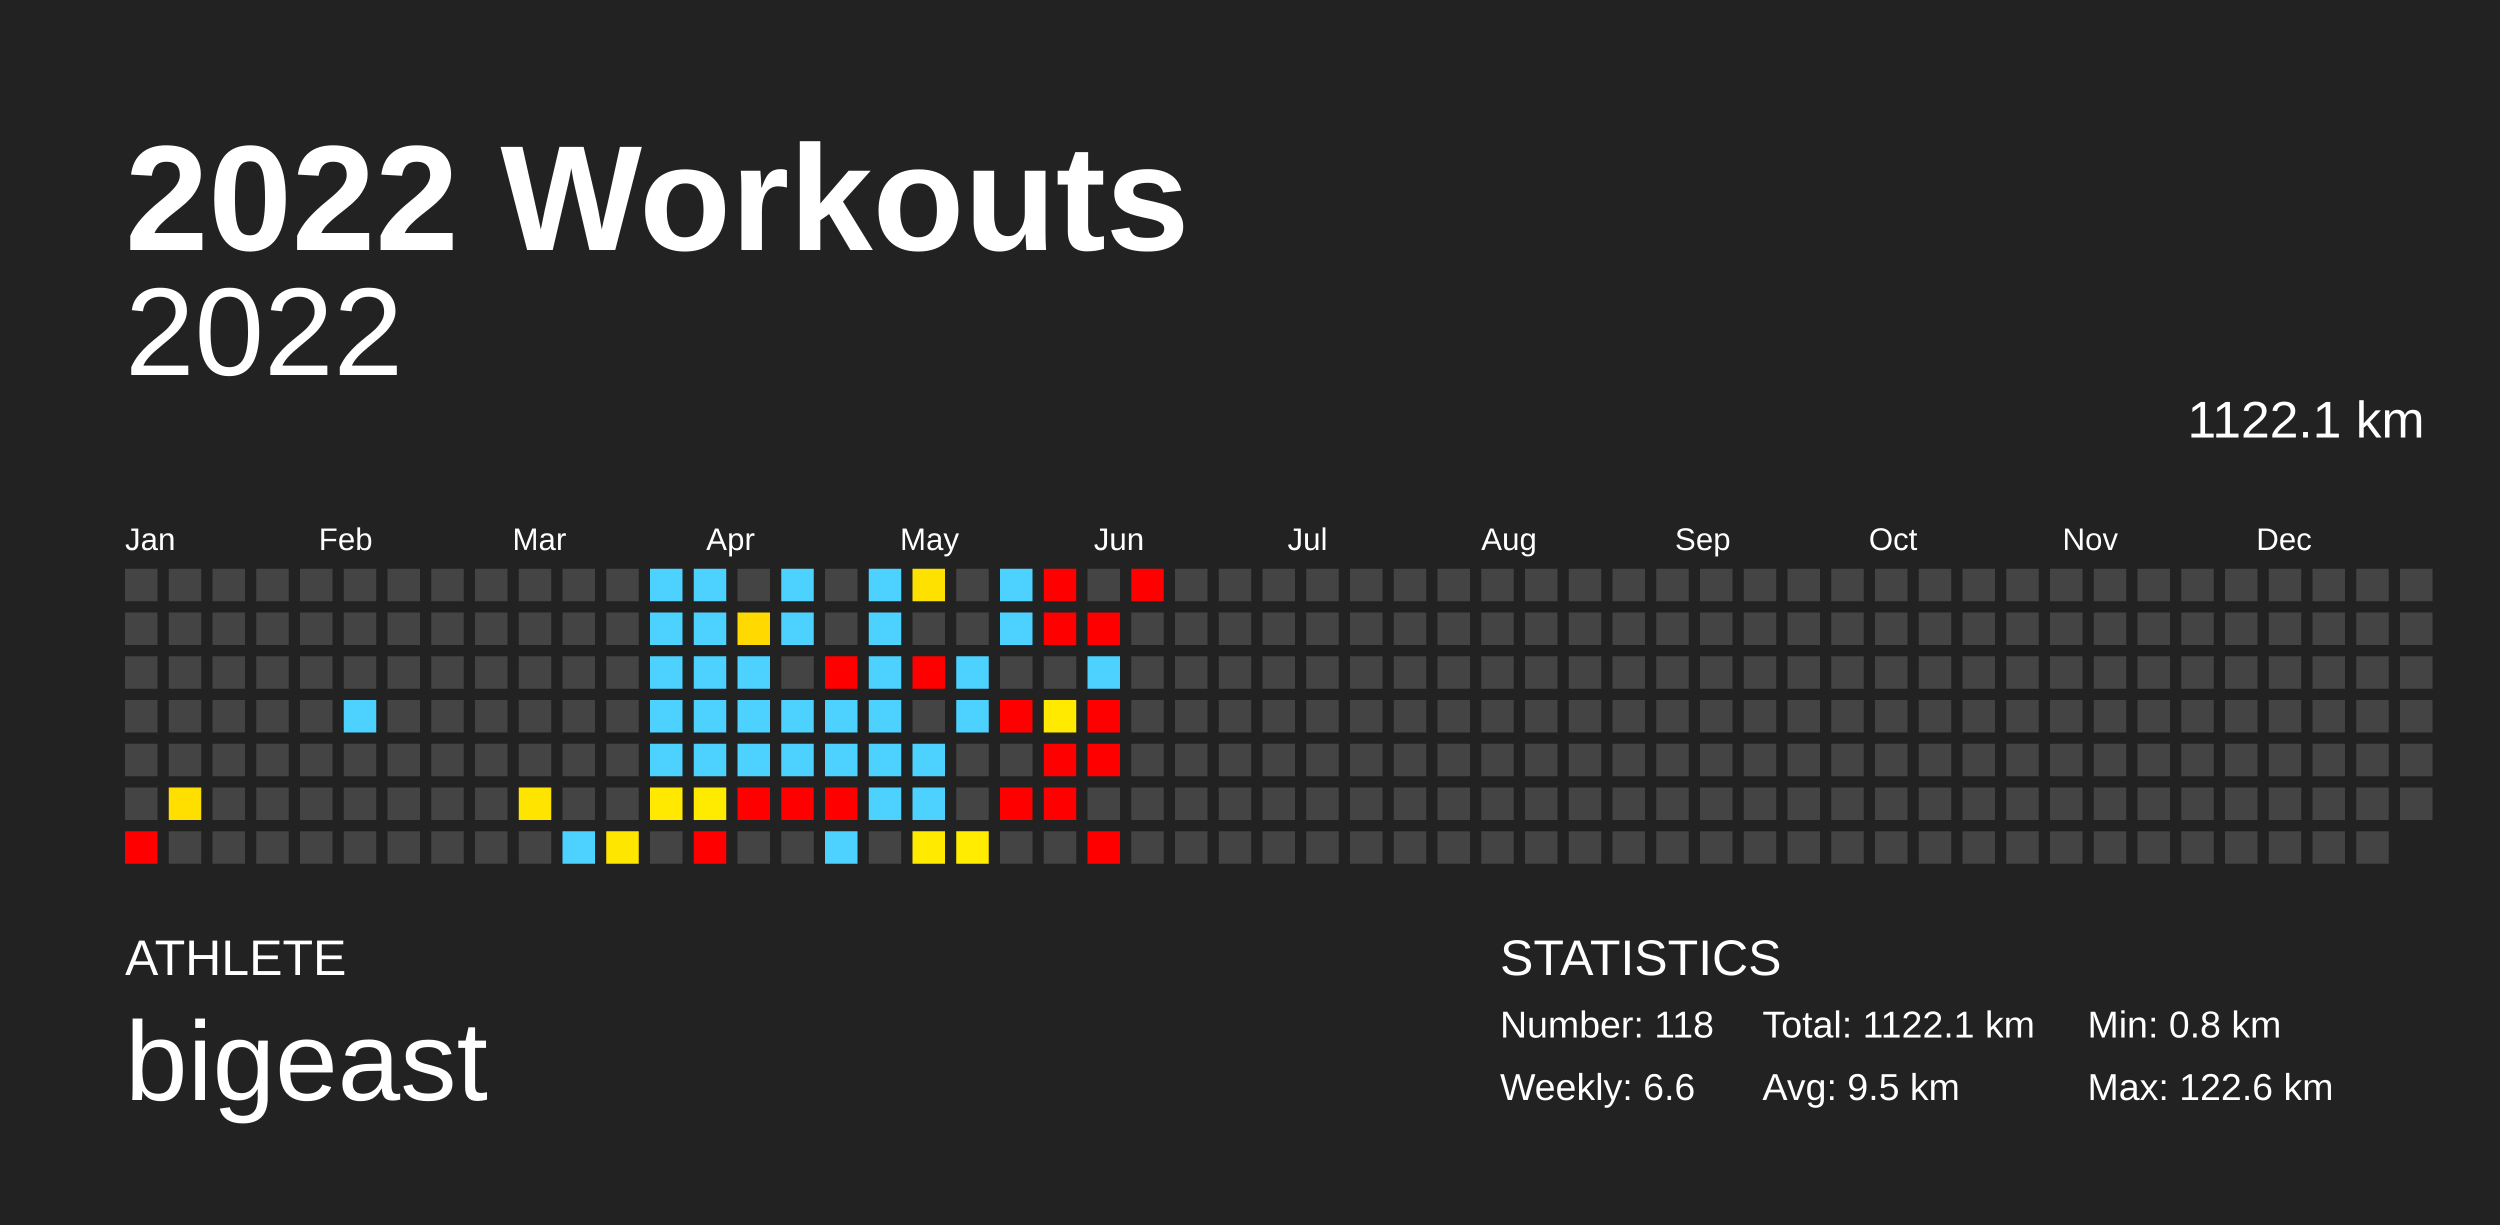
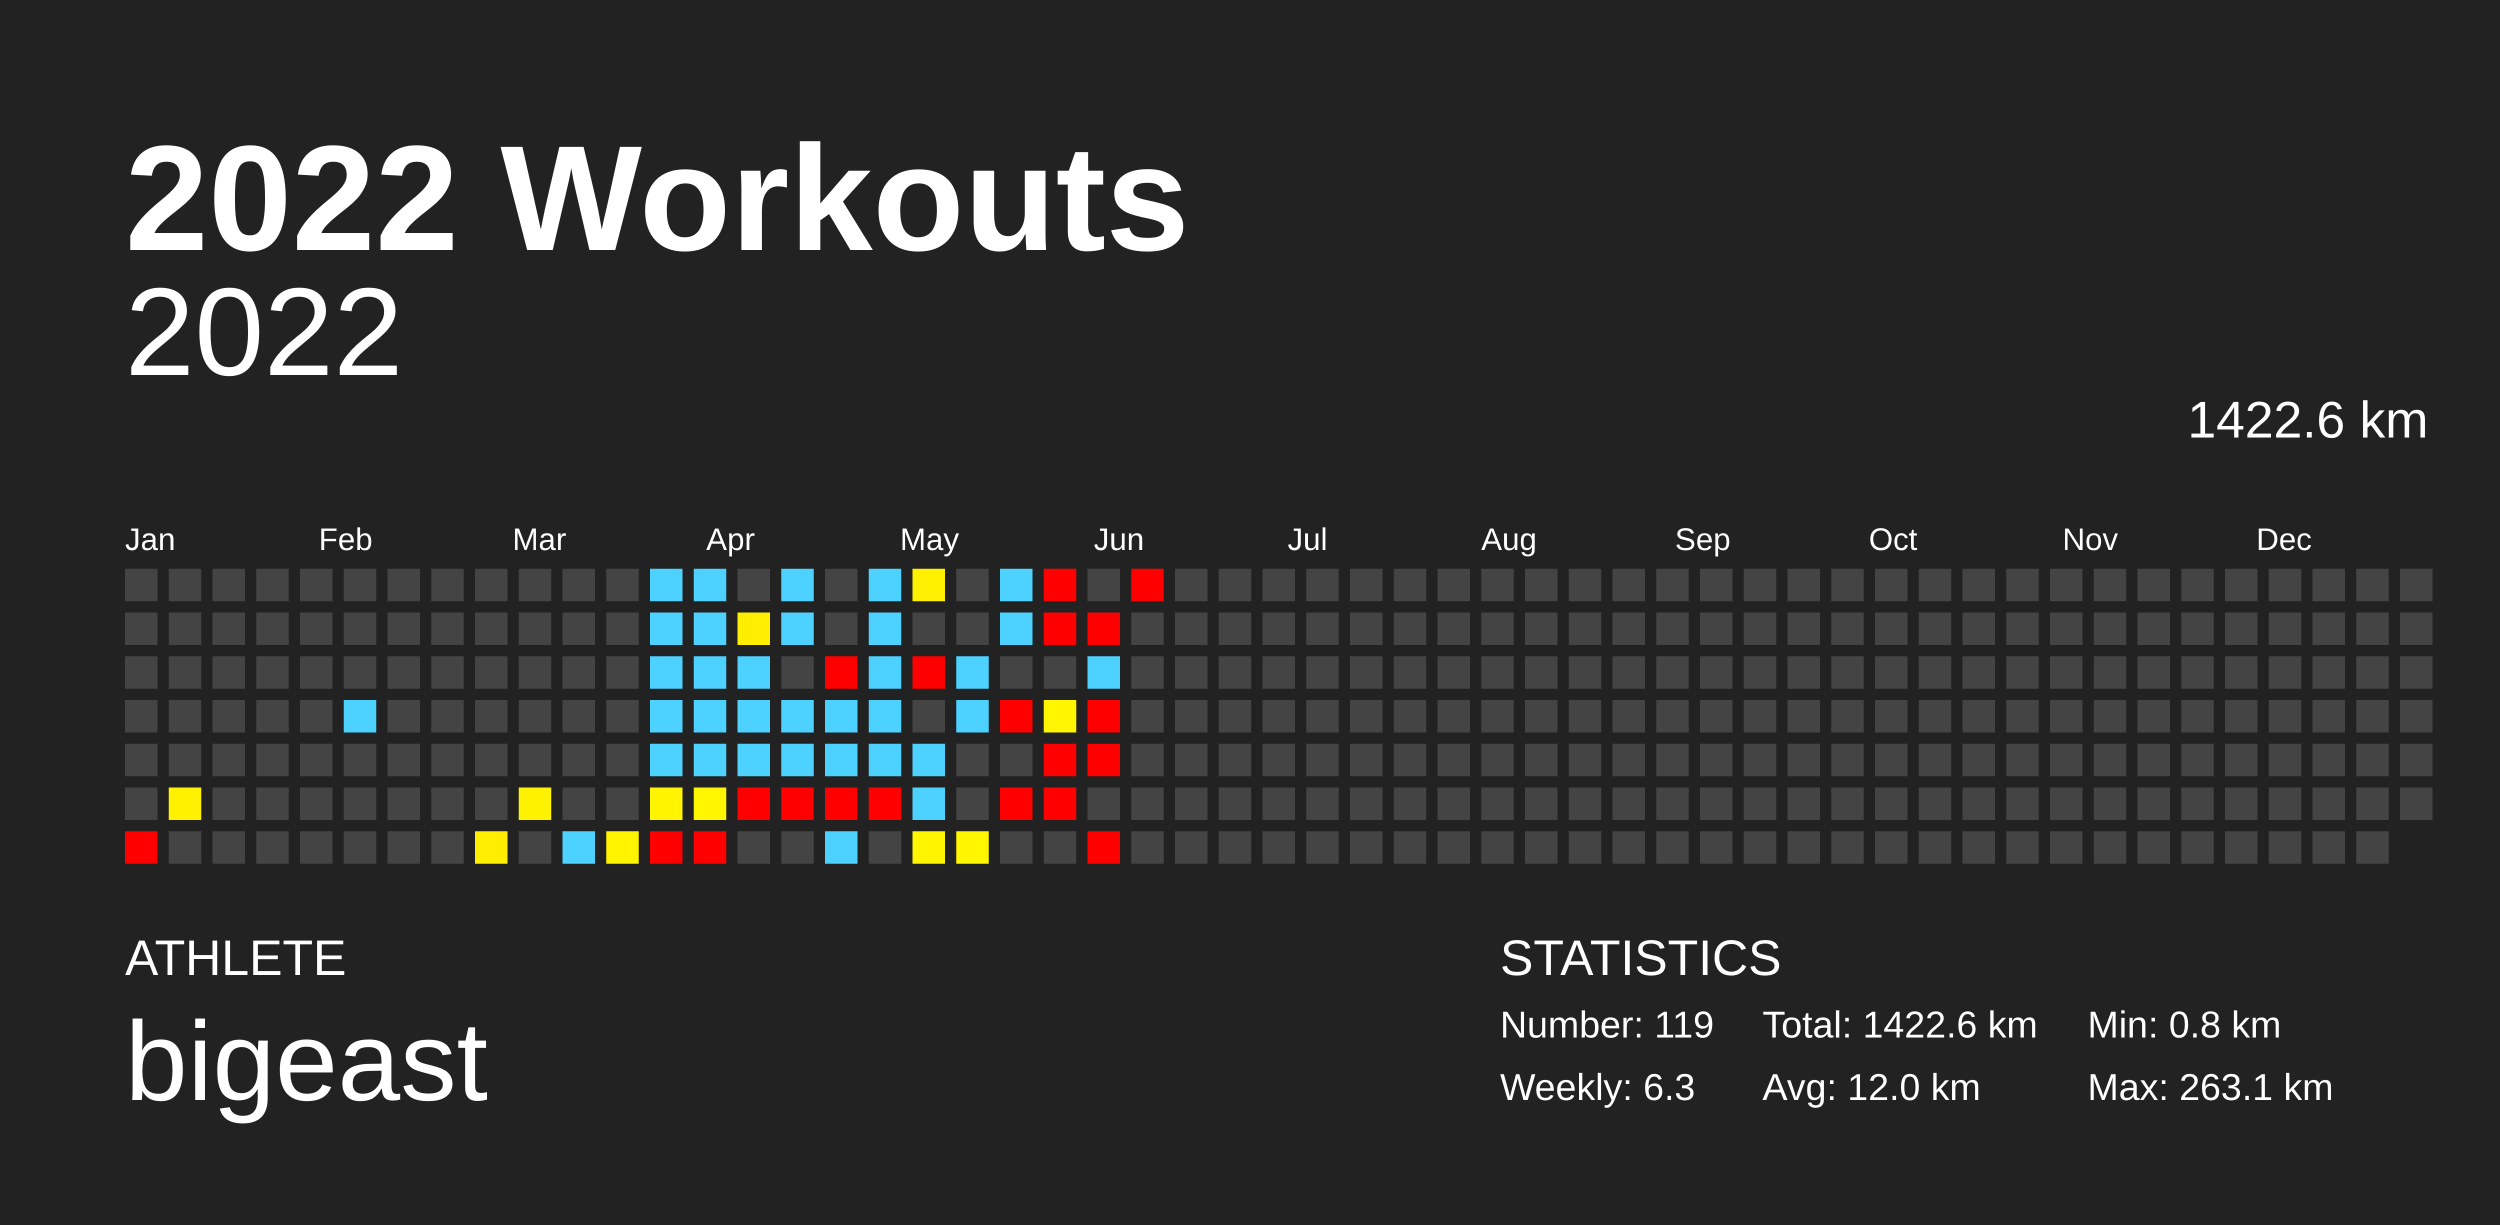
<svg xmlns="http://www.w3.org/2000/svg" baseProfile="full" height="98mm" version="1.1" viewBox="0,0,200,98" width="200mm">
  <defs />
  <rect fill="#222222" height="98" width="200" x="0" y="0" />
  <text fill="#FFFFFF" style="font-size:12px; font-family:Arial; font-weight:bold;" x="10" y="20">2022 Workouts</text>
  <text fill="#FFFFFF" style="font-size:4px; font-family:Arial" x="10" y="78">ATHLETE</text>
  <text fill="#FFFFFF" style="font-size:9px; font-family:Arial" x="10" y="88">bigeast</text>
  <text fill="#FFFFFF" style="font-size:4px; font-family:Arial" x="120" y="78">STATISTICS</text>
-   <text fill="#FFFFFF" style="font-size:3px; font-family:Arial" x="120" y="83">Number: 118</text>
-   <text fill="#FFFFFF" style="font-size:3px; font-family:Arial" x="120" y="88">Weekly: 6.6</text>
-   <text fill="#FFFFFF" style="font-size:3px; font-family:Arial" x="141" y="83">Total: 1122.1 km</text>
-   <text fill="#FFFFFF" style="font-size:3px; font-family:Arial" x="141" y="88">Avg: 9.5 km</text>
+   <text fill="#FFFFFF" style="font-size:3px; font-family:Arial" x="120" y="83">Number: 119</text>
+   <text fill="#FFFFFF" style="font-size:3px; font-family:Arial" x="120" y="88">Weekly: 6.3</text>
+   <text fill="#FFFFFF" style="font-size:3px; font-family:Arial" x="141" y="83">Total: 1422.6 km</text>
+   <text fill="#FFFFFF" style="font-size:3px; font-family:Arial" x="141" y="88">Avg: 12.0 km</text>
  <text fill="#FFFFFF" style="font-size:3px; font-family:Arial" x="167" y="83">Min: 0.8 km</text>
-   <text fill="#FFFFFF" style="font-size:3px; font-family:Arial" x="167" y="88">Max: 122.6 km</text>
+   <text fill="#FFFFFF" style="font-size:3px; font-family:Arial" x="167" y="88">Max: 263.1 km</text>
  <text alignment-baseline="hanging" fill="#FFFFFF" style="font-size:10.0px; font-family:Arial;" x="10" y="30">2022</text>
-   <text alignment-baseline="hanging" fill="#FFFFFF" style="font-size:4.125px; font-family:Arial;" x="175" y="35">1122.1 km</text>
+   <text alignment-baseline="hanging" fill="#FFFFFF" style="font-size:4.125px; font-family:Arial;" x="175" y="35">1422.6 km</text>
  <text fill="#FFFFFF" style="font-size:2.5px; font-family:Arial" x="10.0" y="44">Jan</text>
  <text fill="#FFFFFF" style="font-size:2.5px; font-family:Arial" x="25.5" y="44">Feb</text>
  <text fill="#FFFFFF" style="font-size:2.5px; font-family:Arial" x="41.0" y="44">Mar</text>
  <text fill="#FFFFFF" style="font-size:2.5px; font-family:Arial" x="56.5" y="44">Apr</text>
  <text fill="#FFFFFF" style="font-size:2.5px; font-family:Arial" x="72.0" y="44">May</text>
  <text fill="#FFFFFF" style="font-size:2.5px; font-family:Arial" x="87.5" y="44">Jun</text>
  <text fill="#FFFFFF" style="font-size:2.5px; font-family:Arial" x="103.0" y="44">Jul</text>
  <text fill="#FFFFFF" style="font-size:2.5px; font-family:Arial" x="118.5" y="44">Aug</text>
  <text fill="#FFFFFF" style="font-size:2.5px; font-family:Arial" x="134.0" y="44">Sep</text>
  <text fill="#FFFFFF" style="font-size:2.5px; font-family:Arial" x="149.5" y="44">Oct</text>
  <text fill="#FFFFFF" style="font-size:2.5px; font-family:Arial" x="165.0" y="44">Nov</text>
  <text fill="#FFFFFF" style="font-size:2.5px; font-family:Arial" x="180.5" y="44">Dec</text>
  <rect fill="#444444" height="2.6" width="2.6" x="10.0" y="45.5" />
  <rect fill="#444444" height="2.6" width="2.6" x="10.0" y="49.0" />
  <rect fill="#444444" height="2.6" width="2.6" x="10.0" y="52.5" />
  <rect fill="#444444" height="2.6" width="2.6" x="10.0" y="56.0" />
  <rect fill="#444444" height="2.6" width="2.6" x="10.0" y="59.5" />
  <rect fill="#444444" height="2.6" width="2.6" x="10.0" y="63.0" />
  <rect fill="red" height="2.6" width="2.6" x="10.0" y="66.5" />
  <rect fill="#444444" height="2.6" width="2.6" x="13.5" y="45.5" />
  <rect fill="#444444" height="2.6" width="2.6" x="13.5" y="49.0" />
  <rect fill="#444444" height="2.6" width="2.6" x="13.5" y="52.5" />
  <rect fill="#444444" height="2.6" width="2.6" x="13.5" y="56.0" />
  <rect fill="#444444" height="2.6" width="2.6" x="13.5" y="59.5" />
-   <rect fill="#ffdf00" height="2.6" width="2.6" x="13.5" y="63.0" />
+   <rect fill="#fff100" height="2.6" width="2.6" x="13.5" y="63.0" />
  <rect fill="#444444" height="2.6" width="2.6" x="13.5" y="66.5" />
  <rect fill="#444444" height="2.6" width="2.6" x="17.0" y="45.5" />
  <rect fill="#444444" height="2.6" width="2.6" x="17.0" y="49.0" />
  <rect fill="#444444" height="2.6" width="2.6" x="17.0" y="52.5" />
  <rect fill="#444444" height="2.6" width="2.6" x="17.0" y="56.0" />
  <rect fill="#444444" height="2.6" width="2.6" x="17.0" y="59.5" />
  <rect fill="#444444" height="2.6" width="2.6" x="17.0" y="63.0" />
  <rect fill="#444444" height="2.6" width="2.6" x="17.0" y="66.5" />
  <rect fill="#444444" height="2.6" width="2.6" x="20.5" y="45.5" />
  <rect fill="#444444" height="2.6" width="2.6" x="20.5" y="49.0" />
  <rect fill="#444444" height="2.6" width="2.6" x="20.5" y="52.5" />
  <rect fill="#444444" height="2.6" width="2.6" x="20.5" y="56.0" />
  <rect fill="#444444" height="2.6" width="2.6" x="20.5" y="59.5" />
  <rect fill="#444444" height="2.6" width="2.6" x="20.5" y="63.0" />
  <rect fill="#444444" height="2.6" width="2.6" x="20.5" y="66.5" />
  <rect fill="#444444" height="2.6" width="2.6" x="24.0" y="45.5" />
  <rect fill="#444444" height="2.6" width="2.6" x="24.0" y="49.0" />
  <rect fill="#444444" height="2.6" width="2.6" x="24.0" y="52.5" />
  <rect fill="#444444" height="2.6" width="2.6" x="24.0" y="56.0" />
  <rect fill="#444444" height="2.6" width="2.6" x="24.0" y="59.5" />
  <rect fill="#444444" height="2.6" width="2.6" x="24.0" y="63.0" />
  <rect fill="#444444" height="2.6" width="2.6" x="24.0" y="66.5" />
  <rect fill="#444444" height="2.6" width="2.6" x="27.5" y="45.5" />
  <rect fill="#444444" height="2.6" width="2.6" x="27.5" y="49.0" />
  <rect fill="#444444" height="2.6" width="2.6" x="27.5" y="52.5" />
  <rect fill="#4dd2ff" height="2.6" width="2.6" x="27.5" y="56.0" />
  <rect fill="#444444" height="2.6" width="2.6" x="27.5" y="59.5" />
  <rect fill="#444444" height="2.6" width="2.6" x="27.5" y="63.0" />
  <rect fill="#444444" height="2.6" width="2.6" x="27.5" y="66.5" />
  <rect fill="#444444" height="2.6" width="2.6" x="31.0" y="45.5" />
  <rect fill="#444444" height="2.6" width="2.6" x="31.0" y="49.0" />
  <rect fill="#444444" height="2.6" width="2.6" x="31.0" y="52.5" />
  <rect fill="#444444" height="2.6" width="2.6" x="31.0" y="56.0" />
  <rect fill="#444444" height="2.6" width="2.6" x="31.0" y="59.5" />
  <rect fill="#444444" height="2.6" width="2.6" x="31.0" y="63.0" />
  <rect fill="#444444" height="2.6" width="2.6" x="31.0" y="66.5" />
  <rect fill="#444444" height="2.6" width="2.6" x="34.5" y="45.5" />
  <rect fill="#444444" height="2.6" width="2.6" x="34.5" y="49.0" />
  <rect fill="#444444" height="2.6" width="2.6" x="34.5" y="52.5" />
  <rect fill="#444444" height="2.6" width="2.6" x="34.5" y="56.0" />
  <rect fill="#444444" height="2.6" width="2.6" x="34.5" y="59.5" />
  <rect fill="#444444" height="2.6" width="2.6" x="34.5" y="63.0" />
  <rect fill="#444444" height="2.6" width="2.6" x="34.5" y="66.5" />
  <rect fill="#444444" height="2.6" width="2.6" x="38.0" y="45.5" />
  <rect fill="#444444" height="2.6" width="2.6" x="38.0" y="49.0" />
  <rect fill="#444444" height="2.6" width="2.6" x="38.0" y="52.5" />
  <rect fill="#444444" height="2.6" width="2.6" x="38.0" y="56.0" />
  <rect fill="#444444" height="2.6" width="2.6" x="38.0" y="59.5" />
  <rect fill="#444444" height="2.6" width="2.6" x="38.0" y="63.0" />
-   <rect fill="#444444" height="2.6" width="2.6" x="38.0" y="66.5" />
+   <rect fill="#ffee00" height="2.6" width="2.6" x="38.0" y="66.5" />
  <rect fill="#444444" height="2.6" width="2.6" x="41.5" y="45.5" />
  <rect fill="#444444" height="2.6" width="2.6" x="41.5" y="49.0" />
  <rect fill="#444444" height="2.6" width="2.6" x="41.5" y="52.5" />
  <rect fill="#444444" height="2.6" width="2.6" x="41.5" y="56.0" />
  <rect fill="#444444" height="2.6" width="2.6" x="41.5" y="59.5" />
-   <rect fill="#ffe400" height="2.6" width="2.6" x="41.5" y="63.0" />
+   <rect fill="#fff200" height="2.6" width="2.6" x="41.5" y="63.0" />
  <rect fill="#444444" height="2.6" width="2.6" x="41.5" y="66.5" />
  <rect fill="#444444" height="2.6" width="2.6" x="45.0" y="45.5" />
  <rect fill="#444444" height="2.6" width="2.6" x="45.0" y="49.0" />
  <rect fill="#444444" height="2.6" width="2.6" x="45.0" y="52.5" />
  <rect fill="#444444" height="2.6" width="2.6" x="45.0" y="56.0" />
  <rect fill="#444444" height="2.6" width="2.6" x="45.0" y="59.5" />
  <rect fill="#444444" height="2.6" width="2.6" x="45.0" y="63.0" />
  <rect fill="#4dd2ff" height="2.6" width="2.6" x="45.0" y="66.5" />
  <rect fill="#444444" height="2.6" width="2.6" x="48.5" y="45.5" />
  <rect fill="#444444" height="2.6" width="2.6" x="48.5" y="49.0" />
  <rect fill="#444444" height="2.6" width="2.6" x="48.5" y="52.5" />
  <rect fill="#444444" height="2.6" width="2.6" x="48.5" y="56.0" />
  <rect fill="#444444" height="2.6" width="2.6" x="48.5" y="59.5" />
  <rect fill="#444444" height="2.6" width="2.6" x="48.5" y="63.0" />
-   <rect fill="#ffe600" height="2.6" width="2.6" x="48.5" y="66.5" />
+   <rect fill="#fff400" height="2.6" width="2.6" x="48.5" y="66.5" />
  <rect fill="#4dd2ff" height="2.6" width="2.6" x="52.0" y="45.5" />
  <rect fill="#4dd2ff" height="2.6" width="2.6" x="52.0" y="49.0" />
  <rect fill="#4dd2ff" height="2.6" width="2.6" x="52.0" y="52.5" />
  <rect fill="#4dd2ff" height="2.6" width="2.6" x="52.0" y="56.0" />
  <rect fill="#4dd2ff" height="2.6" width="2.6" x="52.0" y="59.5" />
-   <rect fill="#ffe900" height="2.6" width="2.6" x="52.0" y="63.0" />
-   <rect fill="#444444" height="2.6" width="2.6" x="52.0" y="66.5" />
+   <rect fill="#fff500" height="2.6" width="2.6" x="52.0" y="63.0" />
+   <rect fill="red" height="2.6" width="2.6" x="52.0" y="66.5" />
  <rect fill="#4dd2ff" height="2.6" width="2.6" x="55.5" y="45.5" />
  <rect fill="#4dd2ff" height="2.6" width="2.6" x="55.5" y="49.0" />
  <rect fill="#4dd2ff" height="2.6" width="2.6" x="55.5" y="52.5" />
  <rect fill="#4dd2ff" height="2.6" width="2.6" x="55.5" y="56.0" />
  <rect fill="#4dd2ff" height="2.6" width="2.6" x="55.5" y="59.5" />
-   <rect fill="#ffeb00" height="2.6" width="2.6" x="55.5" y="63.0" />
+   <rect fill="#fff600" height="2.6" width="2.6" x="55.5" y="63.0" />
  <rect fill="red" height="2.6" width="2.6" x="55.5" y="66.5" />
  <rect fill="#444444" height="2.6" width="2.6" x="59.0" y="45.5" />
-   <rect fill="#ffd900" height="2.6" width="2.6" x="59.0" y="49.0" />
+   <rect fill="#ffee00" height="2.6" width="2.6" x="59.0" y="49.0" />
  <rect fill="#4dd2ff" height="2.6" width="2.6" x="59.0" y="52.5" />
  <rect fill="#4dd2ff" height="2.6" width="2.6" x="59.0" y="56.0" />
  <rect fill="#4dd2ff" height="2.6" width="2.6" x="59.0" y="59.5" />
  <rect fill="red" height="2.6" width="2.6" x="59.0" y="63.0" />
  <rect fill="#444444" height="2.6" width="2.6" x="59.0" y="66.5" />
  <rect fill="#4dd2ff" height="2.6" width="2.6" x="62.5" y="45.5" />
  <rect fill="#4dd2ff" height="2.6" width="2.6" x="62.5" y="49.0" />
  <rect fill="#444444" height="2.6" width="2.6" x="62.5" y="52.5" />
  <rect fill="#4dd2ff" height="2.6" width="2.6" x="62.5" y="56.0" />
  <rect fill="#4dd2ff" height="2.6" width="2.6" x="62.5" y="59.5" />
  <rect fill="red" height="2.6" width="2.6" x="62.5" y="63.0" />
  <rect fill="#444444" height="2.6" width="2.6" x="62.5" y="66.5" />
  <rect fill="#444444" height="2.6" width="2.6" x="66.0" y="45.5" />
  <rect fill="#444444" height="2.6" width="2.6" x="66.0" y="49.0" />
  <rect fill="red" height="2.6" width="2.6" x="66.0" y="52.5" />
  <rect fill="#4dd2ff" height="2.6" width="2.6" x="66.0" y="56.0" />
  <rect fill="#4dd2ff" height="2.6" width="2.6" x="66.0" y="59.5" />
  <rect fill="red" height="2.6" width="2.6" x="66.0" y="63.0" />
  <rect fill="#4dd2ff" height="2.6" width="2.6" x="66.0" y="66.5" />
  <rect fill="#4dd2ff" height="2.6" width="2.6" x="69.5" y="45.5" />
  <rect fill="#4dd2ff" height="2.6" width="2.6" x="69.5" y="49.0" />
  <rect fill="#4dd2ff" height="2.6" width="2.6" x="69.5" y="52.5" />
  <rect fill="#4dd2ff" height="2.6" width="2.6" x="69.5" y="56.0" />
  <rect fill="#4dd2ff" height="2.6" width="2.6" x="69.5" y="59.5" />
-   <rect fill="#4dd2ff" height="2.6" width="2.6" x="69.5" y="63.0" />
+   <rect fill="red" height="2.6" width="2.6" x="69.5" y="63.0" />
  <rect fill="#444444" height="2.6" width="2.6" x="69.5" y="66.5" />
-   <rect fill="#ffe100" height="2.6" width="2.6" x="73.0" y="45.5" />
+   <rect fill="#fff100" height="2.6" width="2.6" x="73.0" y="45.5" />
  <rect fill="#444444" height="2.6" width="2.6" x="73.0" y="49.0" />
  <rect fill="red" height="2.6" width="2.6" x="73.0" y="52.5" />
  <rect fill="#444444" height="2.6" width="2.6" x="73.0" y="56.0" />
  <rect fill="#4dd2ff" height="2.6" width="2.6" x="73.0" y="59.5" />
  <rect fill="#4dd2ff" height="2.6" width="2.6" x="73.0" y="63.0" />
-   <rect fill="#ffea00" height="2.6" width="2.6" x="73.0" y="66.5" />
+   <rect fill="#fff500" height="2.6" width="2.6" x="73.0" y="66.5" />
  <rect fill="#444444" height="2.6" width="2.6" x="76.5" y="45.5" />
  <rect fill="#444444" height="2.6" width="2.6" x="76.5" y="49.0" />
  <rect fill="#4dd2ff" height="2.6" width="2.6" x="76.5" y="52.5" />
  <rect fill="#4dd2ff" height="2.6" width="2.6" x="76.5" y="56.0" />
  <rect fill="#444444" height="2.6" width="2.6" x="76.5" y="59.5" />
  <rect fill="#444444" height="2.6" width="2.6" x="76.5" y="63.0" />
-   <rect fill="#ffec00" height="2.6" width="2.6" x="76.5" y="66.5" />
+   <rect fill="#fff600" height="2.6" width="2.6" x="76.5" y="66.5" />
  <rect fill="#4dd2ff" height="2.6" width="2.6" x="80.0" y="45.5" />
  <rect fill="#4dd2ff" height="2.6" width="2.6" x="80.0" y="49.0" />
  <rect fill="#444444" height="2.6" width="2.6" x="80.0" y="52.5" />
  <rect fill="red" height="2.6" width="2.6" x="80.0" y="56.0" />
  <rect fill="#444444" height="2.6" width="2.6" x="80.0" y="59.5" />
  <rect fill="red" height="2.6" width="2.6" x="80.0" y="63.0" />
  <rect fill="#444444" height="2.6" width="2.6" x="80.0" y="66.5" />
  <rect fill="red" height="2.6" width="2.6" x="83.5" y="45.5" />
  <rect fill="red" height="2.6" width="2.6" x="83.5" y="49.0" />
  <rect fill="#444444" height="2.6" width="2.6" x="83.5" y="52.5" />
-   <rect fill="#ffea00" height="2.6" width="2.6" x="83.5" y="56.0" />
+   <rect fill="#fff600" height="2.6" width="2.6" x="83.5" y="56.0" />
  <rect fill="red" height="2.6" width="2.6" x="83.5" y="59.5" />
  <rect fill="red" height="2.6" width="2.6" x="83.5" y="63.0" />
  <rect fill="#444444" height="2.6" width="2.6" x="83.5" y="66.5" />
  <rect fill="#444444" height="2.6" width="2.6" x="87.0" y="45.5" />
  <rect fill="red" height="2.6" width="2.6" x="87.0" y="49.0" />
  <rect fill="#4dd2ff" height="2.6" width="2.6" x="87.0" y="52.5" />
  <rect fill="red" height="2.6" width="2.6" x="87.0" y="56.0" />
  <rect fill="red" height="2.6" width="2.6" x="87.0" y="59.5" />
  <rect fill="#444444" height="2.6" width="2.6" x="87.0" y="63.0" />
  <rect fill="red" height="2.6" width="2.6" x="87.0" y="66.5" />
  <rect fill="red" height="2.6" width="2.6" x="90.5" y="45.5" />
  <rect fill="#444444" height="2.6" width="2.6" x="90.5" y="49.0" />
  <rect fill="#444444" height="2.6" width="2.6" x="90.5" y="52.5" />
  <rect fill="#444444" height="2.6" width="2.6" x="90.5" y="56.0" />
  <rect fill="#444444" height="2.6" width="2.6" x="90.5" y="59.5" />
  <rect fill="#444444" height="2.6" width="2.6" x="90.5" y="63.0" />
  <rect fill="#444444" height="2.6" width="2.6" x="90.5" y="66.5" />
  <rect fill="#444444" height="2.6" width="2.6" x="94.0" y="45.5" />
  <rect fill="#444444" height="2.6" width="2.6" x="94.0" y="49.0" />
  <rect fill="#444444" height="2.6" width="2.6" x="94.0" y="52.5" />
  <rect fill="#444444" height="2.6" width="2.6" x="94.0" y="56.0" />
  <rect fill="#444444" height="2.6" width="2.6" x="94.0" y="59.5" />
  <rect fill="#444444" height="2.6" width="2.6" x="94.0" y="63.0" />
  <rect fill="#444444" height="2.6" width="2.6" x="94.0" y="66.5" />
  <rect fill="#444444" height="2.6" width="2.6" x="97.5" y="45.5" />
  <rect fill="#444444" height="2.6" width="2.6" x="97.5" y="49.0" />
  <rect fill="#444444" height="2.6" width="2.6" x="97.5" y="52.5" />
  <rect fill="#444444" height="2.6" width="2.6" x="97.5" y="56.0" />
  <rect fill="#444444" height="2.6" width="2.6" x="97.5" y="59.5" />
  <rect fill="#444444" height="2.6" width="2.6" x="97.5" y="63.0" />
  <rect fill="#444444" height="2.6" width="2.6" x="97.5" y="66.5" />
  <rect fill="#444444" height="2.6" width="2.6" x="101.0" y="45.5" />
  <rect fill="#444444" height="2.6" width="2.6" x="101.0" y="49.0" />
  <rect fill="#444444" height="2.6" width="2.6" x="101.0" y="52.5" />
  <rect fill="#444444" height="2.6" width="2.6" x="101.0" y="56.0" />
  <rect fill="#444444" height="2.6" width="2.6" x="101.0" y="59.5" />
  <rect fill="#444444" height="2.6" width="2.6" x="101.0" y="63.0" />
  <rect fill="#444444" height="2.6" width="2.6" x="101.0" y="66.5" />
  <rect fill="#444444" height="2.6" width="2.6" x="104.5" y="45.5" />
  <rect fill="#444444" height="2.6" width="2.6" x="104.5" y="49.0" />
  <rect fill="#444444" height="2.6" width="2.6" x="104.5" y="52.5" />
  <rect fill="#444444" height="2.6" width="2.6" x="104.5" y="56.0" />
  <rect fill="#444444" height="2.6" width="2.6" x="104.5" y="59.5" />
  <rect fill="#444444" height="2.6" width="2.6" x="104.5" y="63.0" />
  <rect fill="#444444" height="2.6" width="2.6" x="104.5" y="66.5" />
  <rect fill="#444444" height="2.6" width="2.6" x="108.0" y="45.5" />
  <rect fill="#444444" height="2.6" width="2.6" x="108.0" y="49.0" />
  <rect fill="#444444" height="2.6" width="2.6" x="108.0" y="52.5" />
  <rect fill="#444444" height="2.6" width="2.6" x="108.0" y="56.0" />
  <rect fill="#444444" height="2.6" width="2.6" x="108.0" y="59.5" />
  <rect fill="#444444" height="2.6" width="2.6" x="108.0" y="63.0" />
  <rect fill="#444444" height="2.6" width="2.6" x="108.0" y="66.5" />
  <rect fill="#444444" height="2.6" width="2.6" x="111.5" y="45.5" />
  <rect fill="#444444" height="2.6" width="2.6" x="111.5" y="49.0" />
  <rect fill="#444444" height="2.6" width="2.6" x="111.5" y="52.5" />
  <rect fill="#444444" height="2.6" width="2.6" x="111.5" y="56.0" />
  <rect fill="#444444" height="2.6" width="2.6" x="111.5" y="59.5" />
  <rect fill="#444444" height="2.6" width="2.6" x="111.5" y="63.0" />
  <rect fill="#444444" height="2.6" width="2.6" x="111.5" y="66.5" />
  <rect fill="#444444" height="2.6" width="2.6" x="115.0" y="45.5" />
  <rect fill="#444444" height="2.6" width="2.6" x="115.0" y="49.0" />
  <rect fill="#444444" height="2.6" width="2.6" x="115.0" y="52.5" />
  <rect fill="#444444" height="2.6" width="2.6" x="115.0" y="56.0" />
  <rect fill="#444444" height="2.6" width="2.6" x="115.0" y="59.5" />
  <rect fill="#444444" height="2.6" width="2.6" x="115.0" y="63.0" />
  <rect fill="#444444" height="2.6" width="2.6" x="115.0" y="66.5" />
  <rect fill="#444444" height="2.6" width="2.6" x="118.5" y="45.5" />
  <rect fill="#444444" height="2.6" width="2.6" x="118.5" y="49.0" />
  <rect fill="#444444" height="2.6" width="2.6" x="118.5" y="52.5" />
  <rect fill="#444444" height="2.6" width="2.6" x="118.5" y="56.0" />
  <rect fill="#444444" height="2.6" width="2.6" x="118.5" y="59.5" />
  <rect fill="#444444" height="2.6" width="2.6" x="118.5" y="63.0" />
  <rect fill="#444444" height="2.6" width="2.6" x="118.5" y="66.5" />
  <rect fill="#444444" height="2.6" width="2.6" x="122.0" y="45.5" />
  <rect fill="#444444" height="2.6" width="2.6" x="122.0" y="49.0" />
  <rect fill="#444444" height="2.6" width="2.6" x="122.0" y="52.5" />
  <rect fill="#444444" height="2.6" width="2.6" x="122.0" y="56.0" />
  <rect fill="#444444" height="2.6" width="2.6" x="122.0" y="59.5" />
  <rect fill="#444444" height="2.6" width="2.6" x="122.0" y="63.0" />
  <rect fill="#444444" height="2.6" width="2.6" x="122.0" y="66.5" />
  <rect fill="#444444" height="2.6" width="2.6" x="125.5" y="45.5" />
  <rect fill="#444444" height="2.6" width="2.6" x="125.5" y="49.0" />
  <rect fill="#444444" height="2.6" width="2.6" x="125.5" y="52.5" />
  <rect fill="#444444" height="2.6" width="2.6" x="125.5" y="56.0" />
  <rect fill="#444444" height="2.6" width="2.6" x="125.5" y="59.5" />
  <rect fill="#444444" height="2.6" width="2.6" x="125.5" y="63.0" />
  <rect fill="#444444" height="2.6" width="2.6" x="125.5" y="66.5" />
  <rect fill="#444444" height="2.6" width="2.6" x="129.0" y="45.5" />
  <rect fill="#444444" height="2.6" width="2.6" x="129.0" y="49.0" />
  <rect fill="#444444" height="2.6" width="2.6" x="129.0" y="52.5" />
  <rect fill="#444444" height="2.6" width="2.6" x="129.0" y="56.0" />
  <rect fill="#444444" height="2.6" width="2.6" x="129.0" y="59.5" />
  <rect fill="#444444" height="2.6" width="2.6" x="129.0" y="63.0" />
  <rect fill="#444444" height="2.6" width="2.6" x="129.0" y="66.5" />
  <rect fill="#444444" height="2.6" width="2.6" x="132.5" y="45.5" />
  <rect fill="#444444" height="2.6" width="2.6" x="132.5" y="49.0" />
  <rect fill="#444444" height="2.6" width="2.6" x="132.5" y="52.5" />
  <rect fill="#444444" height="2.6" width="2.6" x="132.5" y="56.0" />
  <rect fill="#444444" height="2.6" width="2.6" x="132.5" y="59.5" />
  <rect fill="#444444" height="2.6" width="2.6" x="132.5" y="63.0" />
  <rect fill="#444444" height="2.6" width="2.6" x="132.5" y="66.5" />
  <rect fill="#444444" height="2.6" width="2.6" x="136.0" y="45.5" />
  <rect fill="#444444" height="2.6" width="2.6" x="136.0" y="49.0" />
  <rect fill="#444444" height="2.6" width="2.6" x="136.0" y="52.5" />
  <rect fill="#444444" height="2.6" width="2.6" x="136.0" y="56.0" />
  <rect fill="#444444" height="2.6" width="2.6" x="136.0" y="59.5" />
  <rect fill="#444444" height="2.6" width="2.6" x="136.0" y="63.0" />
  <rect fill="#444444" height="2.6" width="2.6" x="136.0" y="66.5" />
  <rect fill="#444444" height="2.6" width="2.6" x="139.5" y="45.5" />
  <rect fill="#444444" height="2.6" width="2.6" x="139.5" y="49.0" />
  <rect fill="#444444" height="2.6" width="2.6" x="139.5" y="52.5" />
  <rect fill="#444444" height="2.6" width="2.6" x="139.5" y="56.0" />
  <rect fill="#444444" height="2.6" width="2.6" x="139.5" y="59.5" />
  <rect fill="#444444" height="2.6" width="2.6" x="139.5" y="63.0" />
  <rect fill="#444444" height="2.6" width="2.6" x="139.5" y="66.5" />
  <rect fill="#444444" height="2.6" width="2.6" x="143.0" y="45.5" />
  <rect fill="#444444" height="2.6" width="2.6" x="143.0" y="49.0" />
  <rect fill="#444444" height="2.6" width="2.6" x="143.0" y="52.5" />
  <rect fill="#444444" height="2.6" width="2.6" x="143.0" y="56.0" />
  <rect fill="#444444" height="2.6" width="2.6" x="143.0" y="59.5" />
  <rect fill="#444444" height="2.6" width="2.6" x="143.0" y="63.0" />
  <rect fill="#444444" height="2.6" width="2.6" x="143.0" y="66.5" />
  <rect fill="#444444" height="2.6" width="2.6" x="146.5" y="45.5" />
  <rect fill="#444444" height="2.6" width="2.6" x="146.5" y="49.0" />
  <rect fill="#444444" height="2.6" width="2.6" x="146.5" y="52.5" />
  <rect fill="#444444" height="2.6" width="2.6" x="146.5" y="56.0" />
  <rect fill="#444444" height="2.6" width="2.6" x="146.5" y="59.5" />
  <rect fill="#444444" height="2.6" width="2.6" x="146.5" y="63.0" />
  <rect fill="#444444" height="2.6" width="2.6" x="146.5" y="66.5" />
  <rect fill="#444444" height="2.6" width="2.6" x="150.0" y="45.5" />
  <rect fill="#444444" height="2.6" width="2.6" x="150.0" y="49.0" />
  <rect fill="#444444" height="2.6" width="2.6" x="150.0" y="52.5" />
  <rect fill="#444444" height="2.6" width="2.6" x="150.0" y="56.0" />
  <rect fill="#444444" height="2.6" width="2.6" x="150.0" y="59.5" />
  <rect fill="#444444" height="2.6" width="2.6" x="150.0" y="63.0" />
  <rect fill="#444444" height="2.6" width="2.6" x="150.0" y="66.5" />
  <rect fill="#444444" height="2.6" width="2.6" x="153.5" y="45.5" />
  <rect fill="#444444" height="2.6" width="2.6" x="153.5" y="49.0" />
  <rect fill="#444444" height="2.6" width="2.6" x="153.5" y="52.5" />
  <rect fill="#444444" height="2.6" width="2.6" x="153.5" y="56.0" />
  <rect fill="#444444" height="2.6" width="2.6" x="153.5" y="59.5" />
  <rect fill="#444444" height="2.6" width="2.6" x="153.5" y="63.0" />
  <rect fill="#444444" height="2.6" width="2.6" x="153.5" y="66.5" />
  <rect fill="#444444" height="2.6" width="2.6" x="157.0" y="45.5" />
  <rect fill="#444444" height="2.6" width="2.6" x="157.0" y="49.0" />
  <rect fill="#444444" height="2.6" width="2.6" x="157.0" y="52.5" />
  <rect fill="#444444" height="2.6" width="2.6" x="157.0" y="56.0" />
  <rect fill="#444444" height="2.6" width="2.6" x="157.0" y="59.5" />
  <rect fill="#444444" height="2.6" width="2.6" x="157.0" y="63.0" />
  <rect fill="#444444" height="2.6" width="2.6" x="157.0" y="66.5" />
  <rect fill="#444444" height="2.6" width="2.6" x="160.5" y="45.5" />
  <rect fill="#444444" height="2.6" width="2.6" x="160.5" y="49.0" />
  <rect fill="#444444" height="2.6" width="2.6" x="160.5" y="52.5" />
  <rect fill="#444444" height="2.6" width="2.6" x="160.5" y="56.0" />
  <rect fill="#444444" height="2.6" width="2.6" x="160.5" y="59.5" />
  <rect fill="#444444" height="2.6" width="2.6" x="160.5" y="63.0" />
  <rect fill="#444444" height="2.6" width="2.6" x="160.5" y="66.5" />
  <rect fill="#444444" height="2.6" width="2.6" x="164.0" y="45.5" />
  <rect fill="#444444" height="2.6" width="2.6" x="164.0" y="49.0" />
  <rect fill="#444444" height="2.6" width="2.6" x="164.0" y="52.5" />
  <rect fill="#444444" height="2.6" width="2.6" x="164.0" y="56.0" />
  <rect fill="#444444" height="2.6" width="2.6" x="164.0" y="59.5" />
  <rect fill="#444444" height="2.6" width="2.6" x="164.0" y="63.0" />
  <rect fill="#444444" height="2.6" width="2.6" x="164.0" y="66.5" />
  <rect fill="#444444" height="2.6" width="2.6" x="167.5" y="45.5" />
  <rect fill="#444444" height="2.6" width="2.6" x="167.5" y="49.0" />
  <rect fill="#444444" height="2.6" width="2.6" x="167.5" y="52.5" />
  <rect fill="#444444" height="2.6" width="2.6" x="167.5" y="56.0" />
  <rect fill="#444444" height="2.6" width="2.6" x="167.5" y="59.5" />
  <rect fill="#444444" height="2.6" width="2.6" x="167.5" y="63.0" />
  <rect fill="#444444" height="2.6" width="2.6" x="167.5" y="66.5" />
  <rect fill="#444444" height="2.6" width="2.6" x="171.0" y="45.5" />
  <rect fill="#444444" height="2.6" width="2.6" x="171.0" y="49.0" />
  <rect fill="#444444" height="2.6" width="2.6" x="171.0" y="52.5" />
  <rect fill="#444444" height="2.6" width="2.6" x="171.0" y="56.0" />
  <rect fill="#444444" height="2.6" width="2.6" x="171.0" y="59.5" />
  <rect fill="#444444" height="2.6" width="2.6" x="171.0" y="63.0" />
  <rect fill="#444444" height="2.6" width="2.6" x="171.0" y="66.5" />
  <rect fill="#444444" height="2.6" width="2.6" x="174.5" y="45.5" />
  <rect fill="#444444" height="2.6" width="2.6" x="174.5" y="49.0" />
  <rect fill="#444444" height="2.6" width="2.6" x="174.5" y="52.5" />
  <rect fill="#444444" height="2.6" width="2.6" x="174.5" y="56.0" />
  <rect fill="#444444" height="2.6" width="2.6" x="174.5" y="59.5" />
  <rect fill="#444444" height="2.6" width="2.6" x="174.5" y="63.0" />
  <rect fill="#444444" height="2.6" width="2.6" x="174.5" y="66.5" />
  <rect fill="#444444" height="2.6" width="2.6" x="178.0" y="45.5" />
  <rect fill="#444444" height="2.6" width="2.6" x="178.0" y="49.0" />
  <rect fill="#444444" height="2.6" width="2.6" x="178.0" y="52.5" />
  <rect fill="#444444" height="2.6" width="2.6" x="178.0" y="56.0" />
  <rect fill="#444444" height="2.6" width="2.6" x="178.0" y="59.5" />
  <rect fill="#444444" height="2.6" width="2.6" x="178.0" y="63.0" />
  <rect fill="#444444" height="2.6" width="2.6" x="178.0" y="66.5" />
  <rect fill="#444444" height="2.6" width="2.6" x="181.5" y="45.5" />
  <rect fill="#444444" height="2.6" width="2.6" x="181.5" y="49.0" />
  <rect fill="#444444" height="2.6" width="2.6" x="181.5" y="52.5" />
  <rect fill="#444444" height="2.6" width="2.6" x="181.5" y="56.0" />
  <rect fill="#444444" height="2.6" width="2.6" x="181.5" y="59.5" />
  <rect fill="#444444" height="2.6" width="2.6" x="181.5" y="63.0" />
  <rect fill="#444444" height="2.6" width="2.6" x="181.5" y="66.5" />
  <rect fill="#444444" height="2.6" width="2.6" x="185.0" y="45.5" />
  <rect fill="#444444" height="2.6" width="2.6" x="185.0" y="49.0" />
  <rect fill="#444444" height="2.6" width="2.6" x="185.0" y="52.5" />
  <rect fill="#444444" height="2.6" width="2.6" x="185.0" y="56.0" />
  <rect fill="#444444" height="2.6" width="2.6" x="185.0" y="59.5" />
  <rect fill="#444444" height="2.6" width="2.6" x="185.0" y="63.0" />
  <rect fill="#444444" height="2.6" width="2.6" x="185.0" y="66.5" />
  <rect fill="#444444" height="2.6" width="2.6" x="188.5" y="45.5" />
  <rect fill="#444444" height="2.6" width="2.6" x="188.5" y="49.0" />
  <rect fill="#444444" height="2.6" width="2.6" x="188.5" y="52.5" />
  <rect fill="#444444" height="2.6" width="2.6" x="188.5" y="56.0" />
  <rect fill="#444444" height="2.6" width="2.6" x="188.5" y="59.5" />
  <rect fill="#444444" height="2.6" width="2.6" x="188.5" y="63.0" />
  <rect fill="#444444" height="2.6" width="2.6" x="188.5" y="66.5" />
  <rect fill="#444444" height="2.6" width="2.6" x="192.0" y="45.5" />
  <rect fill="#444444" height="2.6" width="2.6" x="192.0" y="49.0" />
  <rect fill="#444444" height="2.6" width="2.6" x="192.0" y="52.5" />
  <rect fill="#444444" height="2.6" width="2.6" x="192.0" y="56.0" />
  <rect fill="#444444" height="2.6" width="2.6" x="192.0" y="59.5" />
  <rect fill="#444444" height="2.6" width="2.6" x="192.0" y="63.0" />
</svg>
